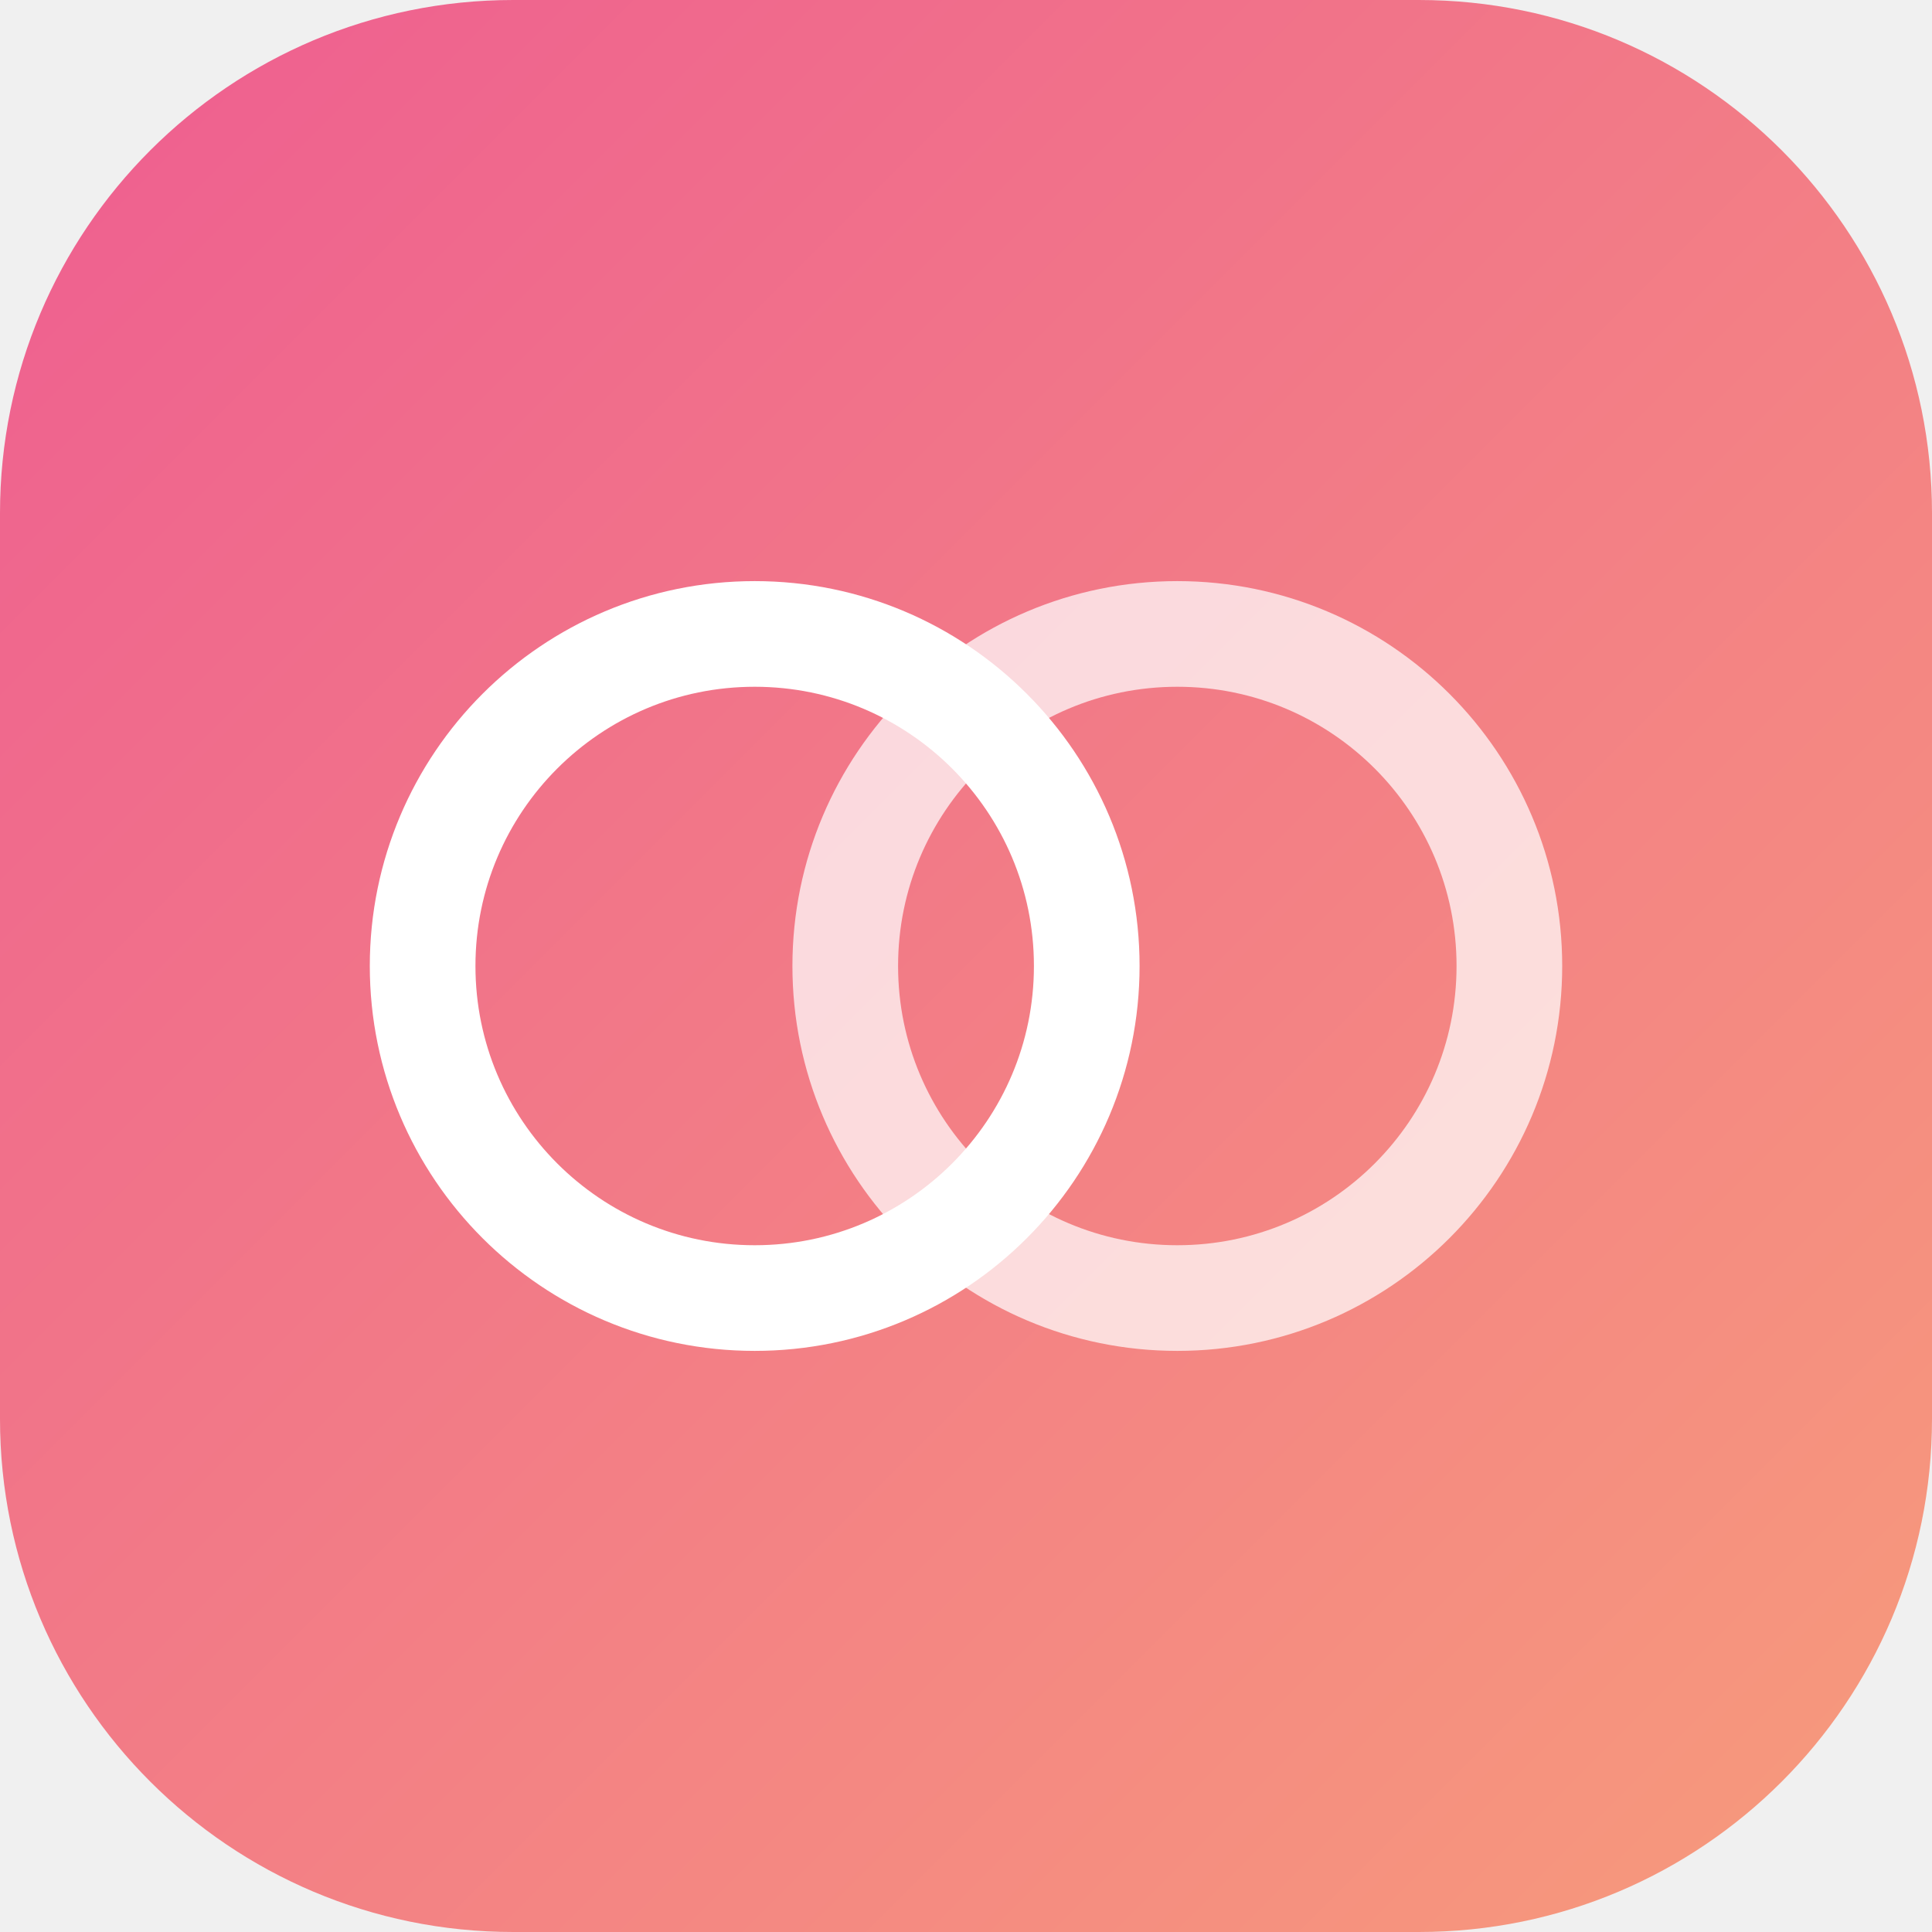
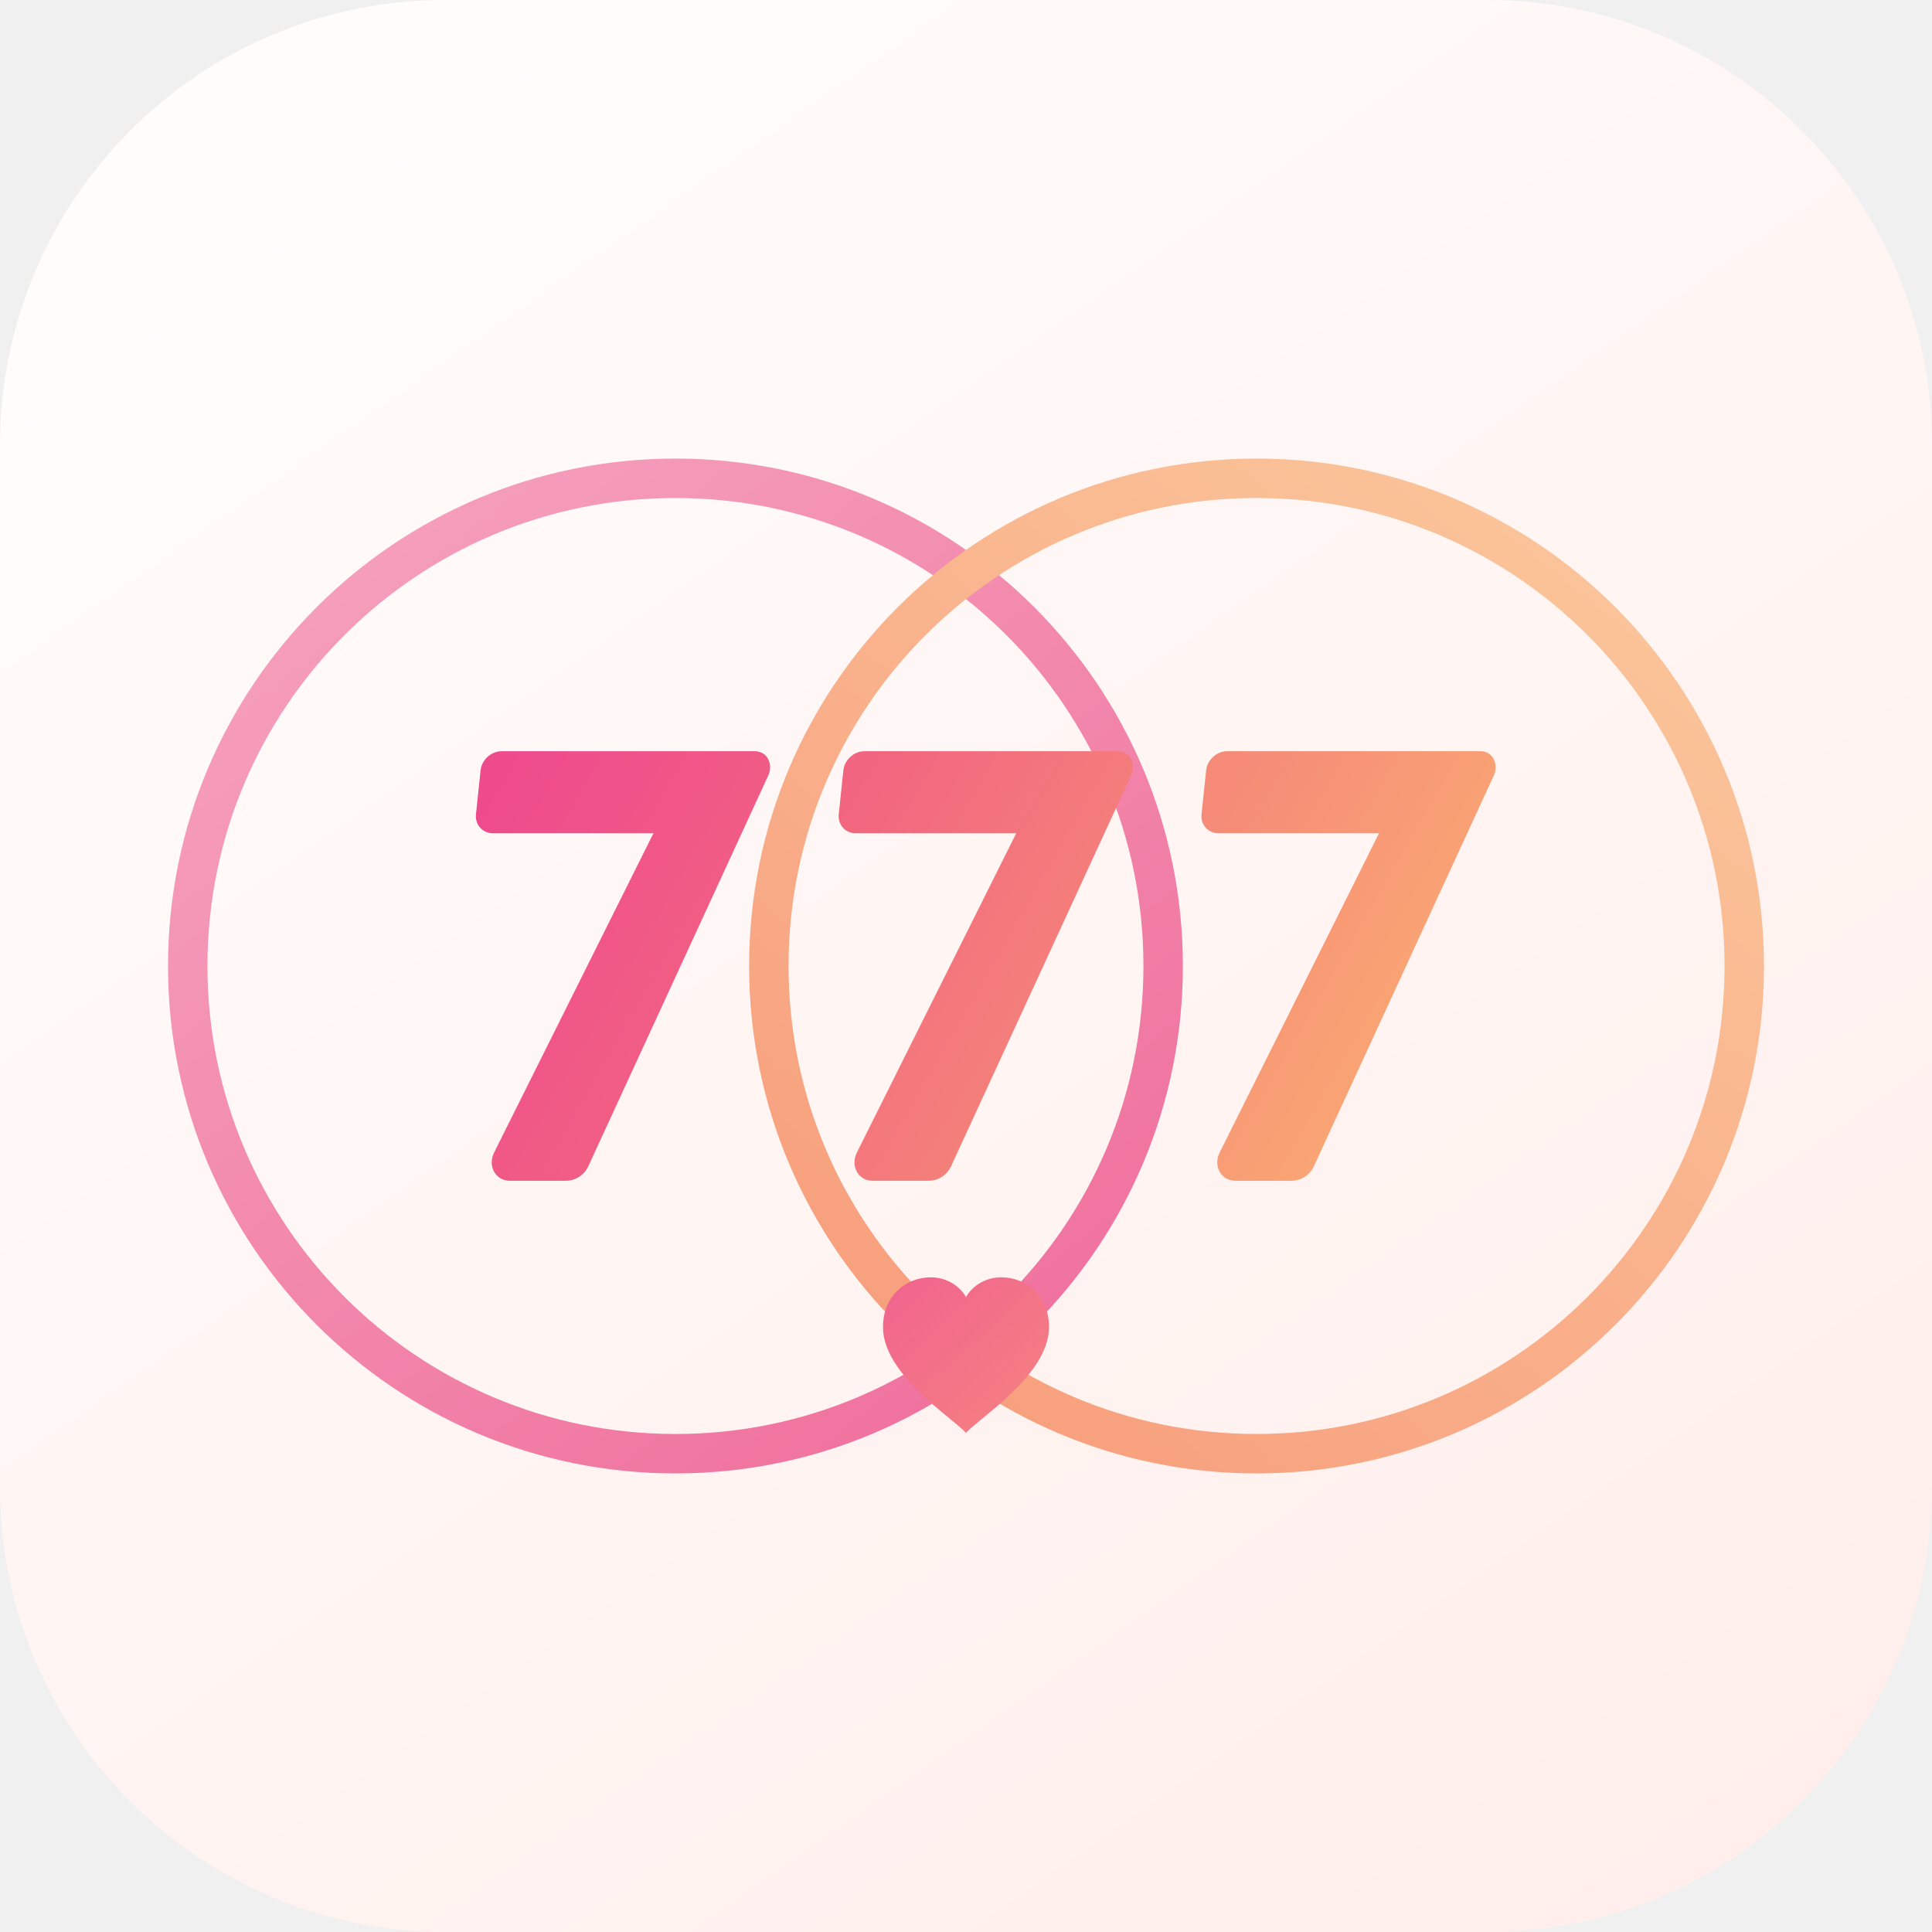
- <svg xmlns="http://www.w3.org/2000/svg" viewBox="0 0 64 64">
+ <svg xmlns="http://www.w3.org/2000/svg" viewBox="0 0 512 512" role="img" aria-label="Couple777">
  <defs>
-     <linearGradient id="g" x1="0" y1="0" x2="1" y2="1">
-       <stop offset="0" stop-color="#EE5D91" />
-       <stop offset="1" stop-color="#F79C7B" />
+     <linearGradient id="bg" x1="0.15" y1="0" x2="0.85" y2="1">
+       <stop offset="0" stop-color="#FFFDFC" />
+       <stop offset="1" stop-color="#FFEEEB" />
+     </linearGradient>
+     <linearGradient id="d0" x1="0" y1="0.15" x2="1" y2="0.85">
+       <stop offset="0" stop-color="#EE4B8D" />
+       <stop offset="1" stop-color="#F26580" />
+     </linearGradient>
+     <linearGradient id="d1" x1="0" y1="0.15" x2="1" y2="0.85">
+       <stop offset="0" stop-color="#F26580" />
+       <stop offset="1" stop-color="#F58A78" />
+     </linearGradient>
+     <linearGradient id="d2" x1="0" y1="0.15" x2="1" y2="0.85">
+       <stop offset="0" stop-color="#F58A78" />
+       <stop offset="1" stop-color="#FBAE72" />
+     </linearGradient>
+     <linearGradient id="ra" x1="0.1" y1="0" x2="0.9" y2="1">
+       <stop offset="0" stop-color="#F6A2BE" />
+       <stop offset="1" stop-color="#EF6E9B" />
+     </linearGradient>
+     <linearGradient id="rb" x1="0.1" y1="1" x2="0.9" y2="0">
+       <stop offset="0" stop-color="#F79C7B" />
+       <stop offset="1" stop-color="#FBC79C" />
+     </linearGradient>
+     <linearGradient id="ht" x1="0" y1="0" x2="1" y2="1">
+       <stop offset="0" stop-color="#F1638F" />
+       <stop offset="1" stop-color="#F5837F" />
    </linearGradient>
  </defs>
-   <rect width="64" height="64" rx="17" fill="url(#g)" />
-   <circle cx="25" cy="32" r="11" fill="none" stroke="#FFFFFF" stroke-width="3.5" />
-   <circle cx="39" cy="32" r="11" fill="none" stroke="#FFFFFF" stroke-width="3.5" opacity="0.72" />
+   <rect width="512" height="512" rx="118" fill="url(#bg)" />
+   <g transform="translate(256 256) scale(2.75) translate(-110 -60)">
+     <g fill="none" stroke-width="3.8" stroke-linecap="round">
+       <circle cx="82" cy="60" r="47" stroke="url(#ra)" />
+       <circle cx="138" cy="60" r="47" stroke="url(#rb)" />
+     </g>
+     <g transform="translate(110 60) scale(0.92) skewX(-6)">
+       <g transform="translate(-53 -22.5)">
+         <path fill="url(#d0)" d="M2 0H28.5C29.9 0 30.7 1.5 30.1 2.8L15.6 43.6C15.2 44.5 14.4 45 13.4 45H7.6C6.1 45 5.1 43.5 5.6 42.1L18.8 8.6H2C0.9 8.6 0 7.7 0 6.6V2C0 0.9 0.9 0 2 0Z" />
+       </g>
+       <g transform="translate(-15 -22.5)">
+         <path fill="url(#d1)" d="M2 0H28.5C29.9 0 30.7 1.5 30.1 2.8L15.6 43.6C15.2 44.5 14.4 45 13.4 45H7.6C6.1 45 5.1 43.5 5.6 42.1L18.8 8.6H2C0.9 8.6 0 7.7 0 6.6V2C0 0.9 0.9 0 2 0Z" />
+       </g>
+       <g transform="translate(23 -22.5)">
+         <path fill="url(#d2)" d="M2 0H28.5C29.9 0 30.7 1.5 30.1 2.8L15.6 43.6C15.2 44.5 14.4 45 13.4 45H7.6C6.1 45 5.1 43.5 5.6 42.1L18.8 8.6H2C0.9 8.6 0 7.7 0 6.6V2C0 0.9 0.9 0 2 0Z" />
+       </g>
+     </g>
+     <path fill="url(#ht)" transform="translate(110 98)" d="M0 7C-1.2 5.6 -8 1.4 -8 -3.2C-8 -6.2 -5.8 -8 -3.4 -8C-1.7 -8 -0.5 -7 0 -6.1C0.5 -7 1.7 -8 3.4 -8C5.8 -8 8 -6.2 8 -3.2C8 1.4 1.2 5.6 0 7Z" />
+   </g>
</svg>
